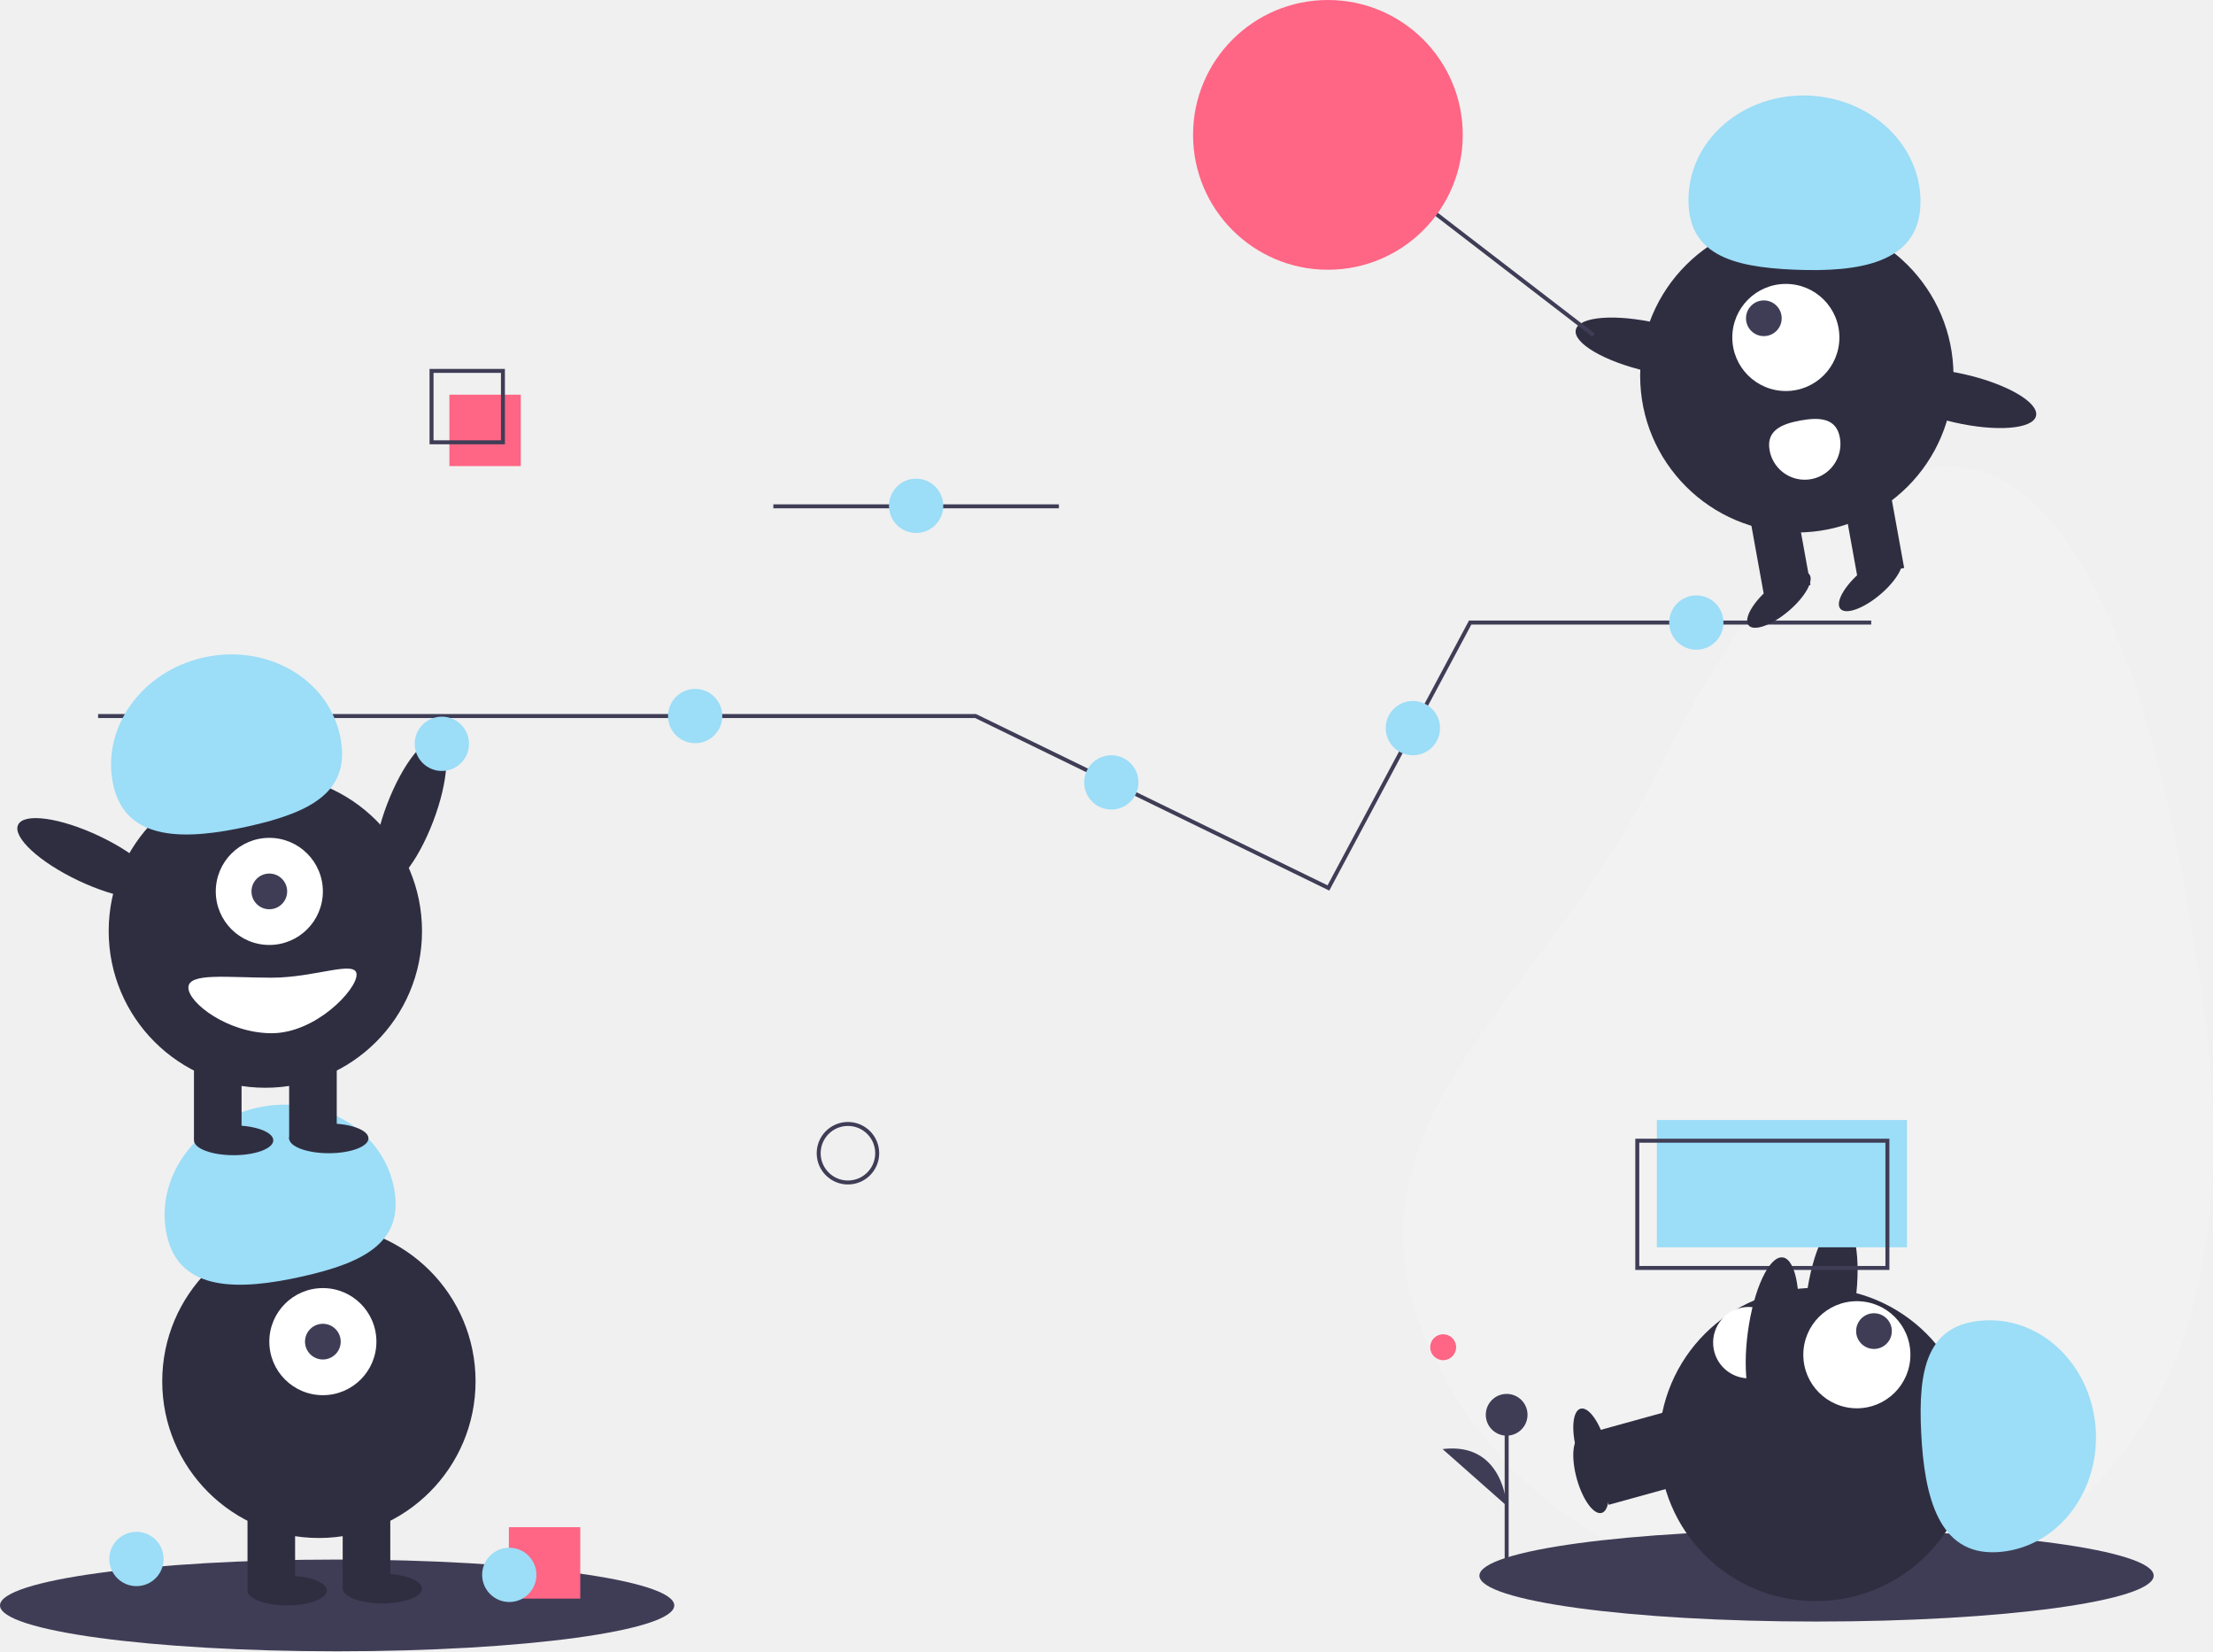
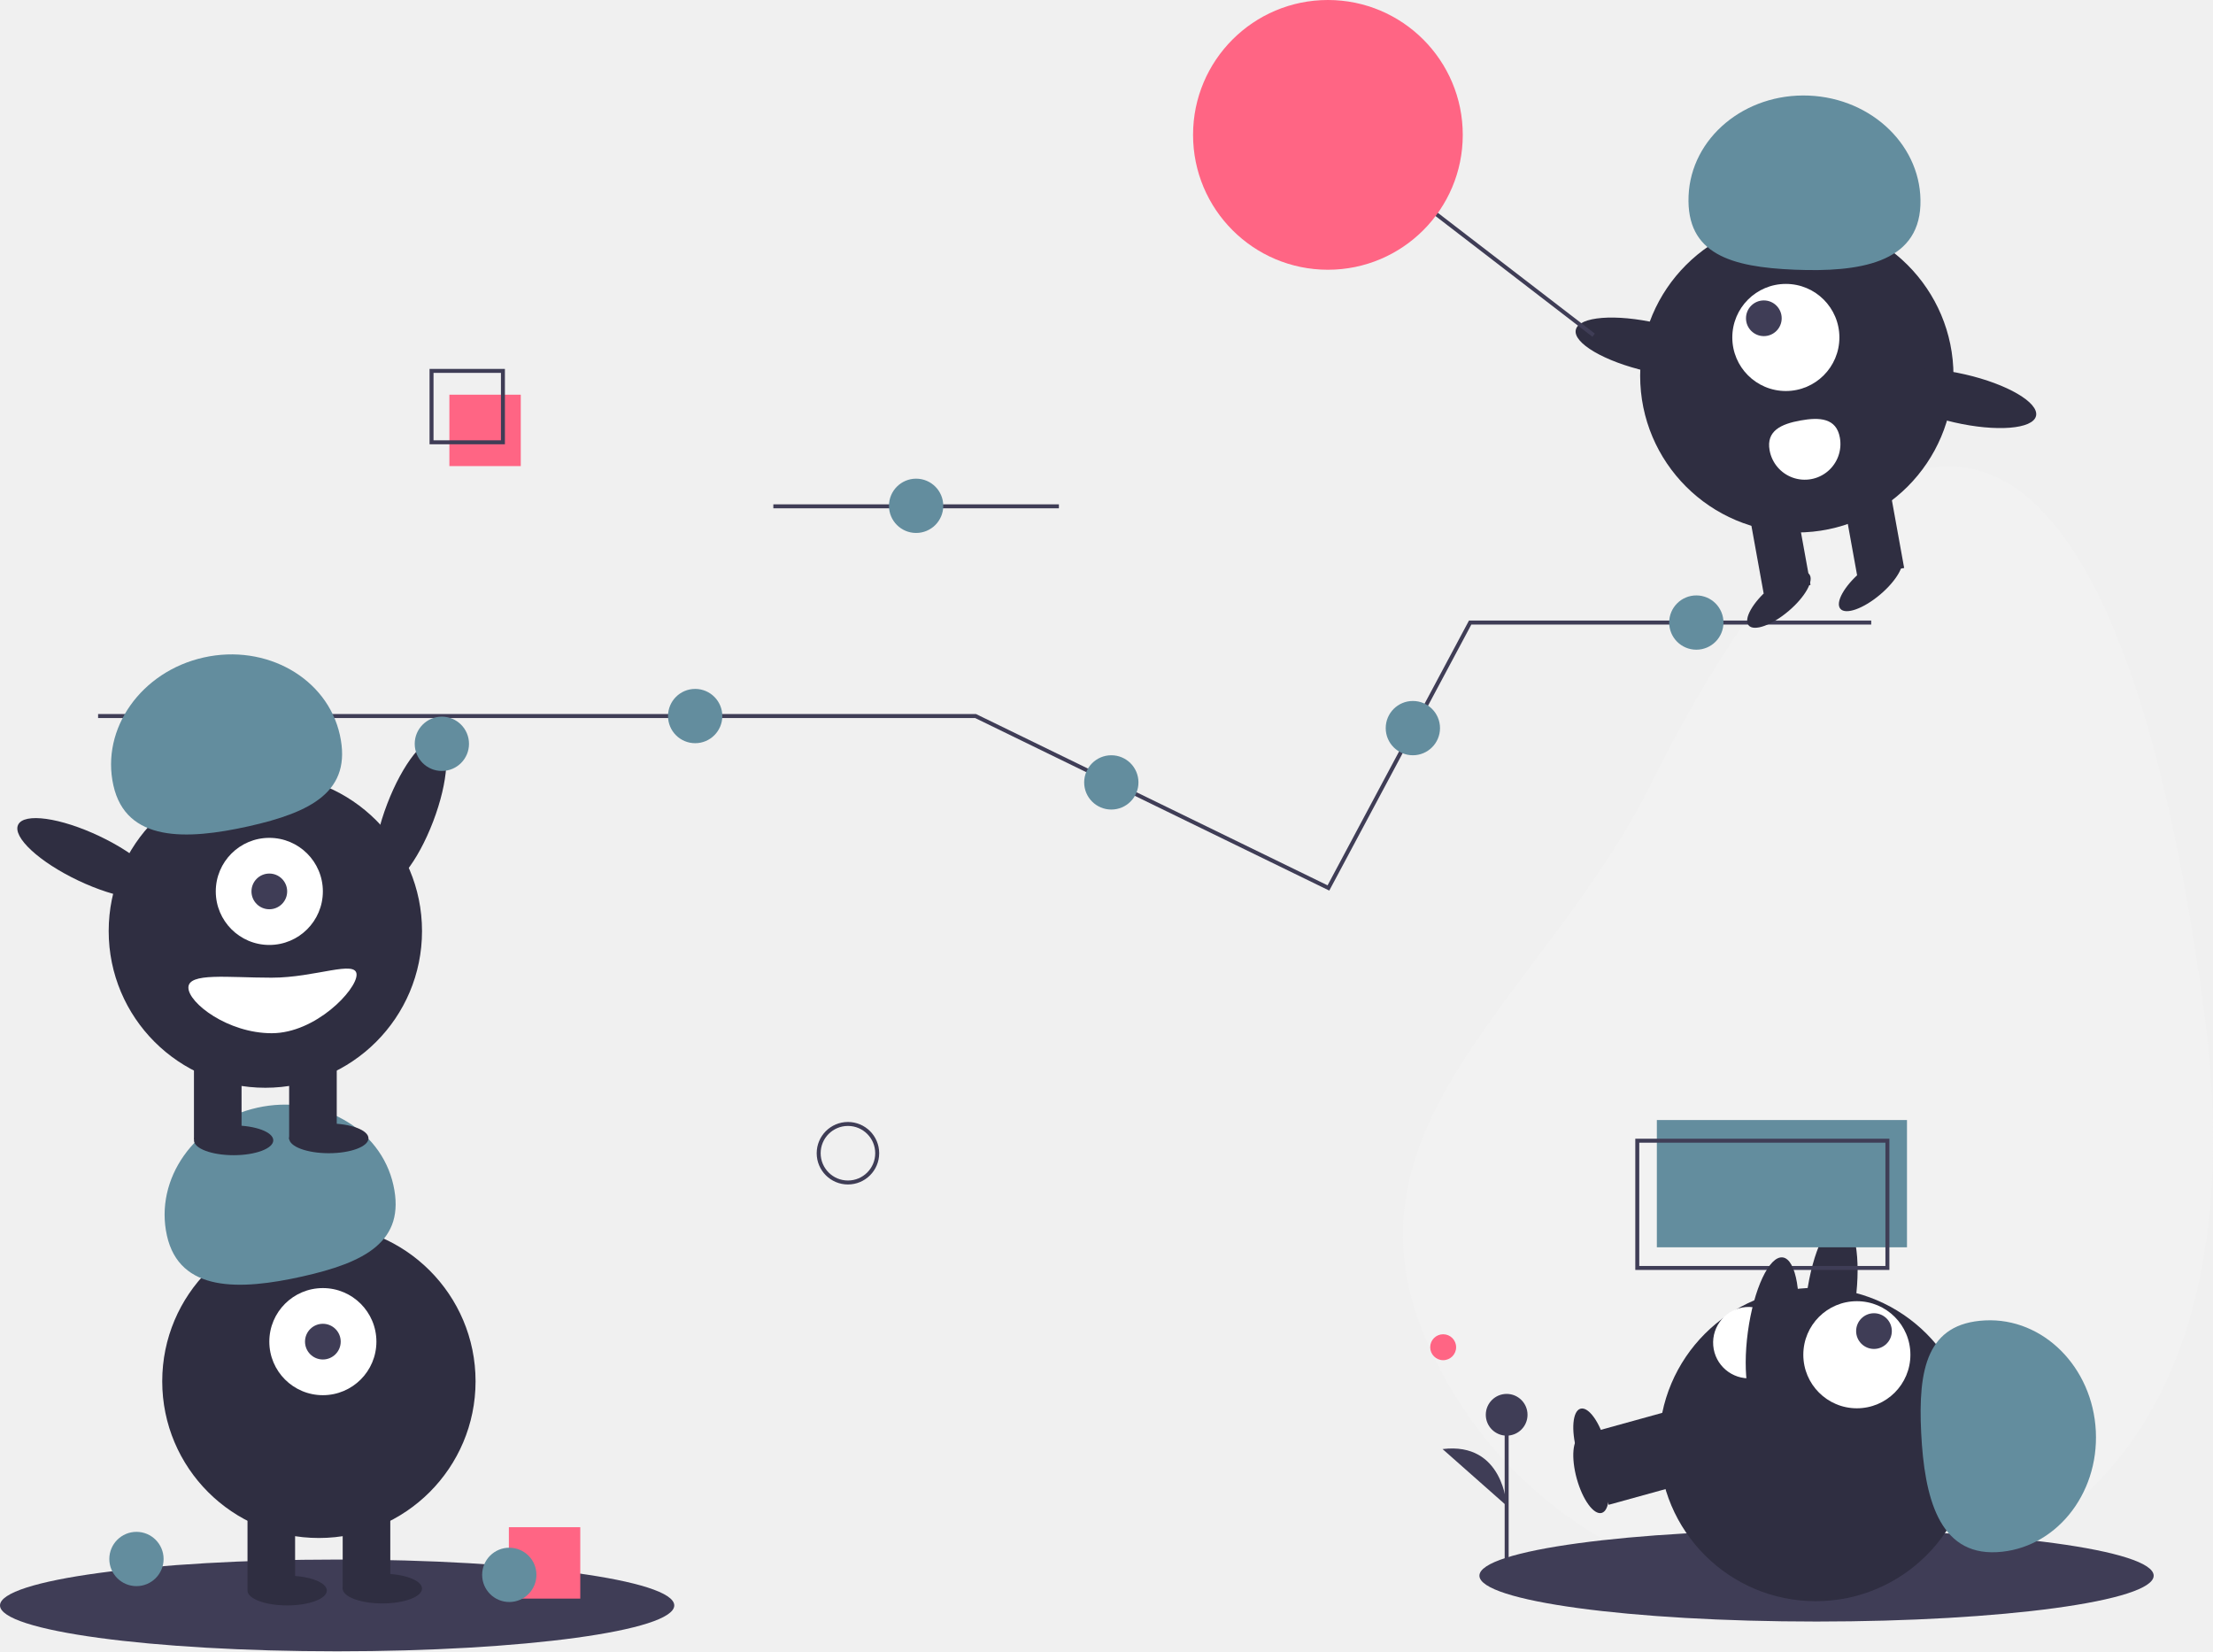
<svg xmlns="http://www.w3.org/2000/svg" id="b32a285a-6b04-4396-8e15-f52ff515c3cb" data-name="Layer 1" width="1115.914" height="832.564" viewBox="0 0 1115.914 832.564">
  <line x1="389.957" y1="255.282" x2="533.957" y2="255.282" fill="none" stroke="#3f3d56" stroke-miterlimit="10" stroke-width="2" />
  <ellipse cx="248.867" cy="443.498" rx="39.5" ry="12.4" transform="translate(-296.2973 483.9037) rotate(-69.08217)" fill="#2f2e41" />
  <path d="M1153.378,543.014c15.666,116.589-5.666,233.305-114.169,278.753S805.904,816.101,760.456,707.599s61.785-173.424,114.169-278.753C981.001,214.952,1104.728,180.95,1153.378,543.014Z" transform="translate(-42.04308 -33.7182)" fill="#f2f2f2" />
  <ellipse cx="916" cy="794.436" rx="170" ry="23.127" fill="#3f3d56" />
  <rect x="858.752" y="753.632" width="24" height="43" transform="translate(313.5944 1787.214) rotate(-105.4523)" fill="#2f2e41" />
  <ellipse cx="844.359" cy="777.24" rx="7.5" ry="20" transform="translate(-218.6063 219.3442) rotate(-15.45227)" fill="#2f2e41" />
  <ellipse cx="965.361" cy="688.069" rx="39.5" ry="12.4" transform="translate(111.8234 1518.548) rotate(-82.28111)" fill="#2f2e41" />
  <circle cx="915.585" cy="728.299" r="79" fill="#2f2e41" />
  <rect x="858.752" y="739.632" width="24" height="43" transform="translate(327.0883 1769.483) rotate(-105.4523)" fill="#2f2e41" />
  <ellipse cx="844.359" cy="763.24" rx="7.5" ry="20" transform="translate(-214.8762 218.8382) rotate(-15.45227)" fill="#2f2e41" />
  <circle cx="936.329" cy="683.043" r="27" fill="#fff" />
  <circle cx="944.963" cy="671.116" r="9" fill="#3f3d56" />
-   <path d="M1048.858,816.306c29.235-1.463,51.625-28.808,50.01-61.076s-26.623-57.241-55.858-55.778-33.822,24.412-32.207,56.681S1019.623,817.769,1048.858,816.306Z" transform="translate(-42.04308 -33.7182)" fill="#9cddf7" />
+   <path d="M1048.858,816.306c29.235-1.463,51.625-28.808,50.01-61.076s-26.623-57.241-55.858-55.778-33.822,24.412-32.207,56.681S1019.623,817.769,1048.858,816.306Z" transform="translate(-42.04308 -33.7182)" fill="#638d9e" />
  <path d="M925.341,728.592a18,18,0,0,1-2.904-35.883c9.909-.802,12.611,7.065,13.413,16.973S935.25,727.79,925.341,728.592Z" transform="translate(-42.04308 -33.7182)" fill="#fff" />
  <polyline points="49.464 361.025 491.957 361.025 560.56 394.447 669.866 447.699 741.334 313.887 943.574 313.887" fill="none" stroke="#3f3d56" stroke-miterlimit="10" stroke-width="2" />
-   <circle cx="222.811" cy="375.025" r="13.685" fill="#9cddf7" />
-   <circle cx="350.541" cy="361.025" r="13.685" fill="#9cddf7" />
-   <circle cx="560.384" cy="394.478" r="13.685" fill="#9cddf7" />
-   <circle cx="855.379" cy="313.887" r="13.685" fill="#9cddf7" />
-   <circle cx="712.443" cy="367.108" r="13.685" fill="#9cddf7" />
+   <circle cx="222.811" cy="375.025" r="13.685" fill="#638d9e" />
+   <circle cx="350.541" cy="361.025" r="13.685" fill="#638d9e" />
+   <circle cx="560.384" cy="394.478" r="13.685" fill="#638d9e" />
+   <circle cx="855.379" cy="313.887" r="13.685" fill="#638d9e" />
+   <circle cx="712.443" cy="367.108" r="13.685" fill="#638d9e" />
  <circle cx="427.576" cy="581.441" r="14.756" fill="none" stroke="#3f3d56" stroke-miterlimit="10" stroke-width="2" />
  <ellipse cx="170" cy="809.436" rx="170" ry="23.127" fill="#3f3d56" />
  <circle cx="160.805" cy="696.436" r="79" fill="#2f2e41" />
  <rect x="124.805" y="758.436" width="24" height="43" fill="#2f2e41" />
  <rect x="172.805" y="758.436" width="24" height="43" fill="#2f2e41" />
  <ellipse cx="144.805" cy="801.936" rx="20" ry="7.5" fill="#2f2e41" />
  <ellipse cx="192.805" cy="800.936" rx="20" ry="7.5" fill="#2f2e41" />
  <circle cx="162.805" cy="676.436" r="27" fill="#fff" />
  <circle cx="162.805" cy="676.436" r="9" fill="#3f3d56" />
-   <path d="M126.215,656.687c-6.379-28.568,14.012-57.434,45.544-64.475s62.265,10.41,68.644,38.978-14.519,39.104-46.051,46.145S132.594,685.254,126.215,656.687Z" transform="translate(-42.04308 -33.7182)" fill="#9cddf7" />
+   <path d="M126.215,656.687c-6.379-28.568,14.012-57.434,45.544-64.475s62.265,10.41,68.644,38.978-14.519,39.104-46.051,46.145S132.594,685.254,126.215,656.687Z" transform="translate(-42.04308 -33.7182)" fill="#638d9e" />
  <circle cx="133.805" cy="469.436" r="79" fill="#2f2e41" />
  <rect x="97.805" y="531.436" width="24" height="43" fill="#2f2e41" />
  <rect x="145.805" y="531.436" width="24" height="43" fill="#2f2e41" />
  <ellipse cx="117.805" cy="574.936" rx="20" ry="7.5" fill="#2f2e41" />
  <ellipse cx="165.805" cy="573.936" rx="20" ry="7.5" fill="#2f2e41" />
  <circle cx="135.805" cy="449.436" r="27" fill="#fff" />
  <circle cx="135.805" cy="449.436" r="9" fill="#3f3d56" />
-   <path d="M99.215,429.687c-6.379-28.568,14.012-57.434,45.544-64.475s62.265,10.41,68.644,38.978-14.519,39.104-46.051,46.145S105.594,458.254,99.215,429.687Z" transform="translate(-42.04308 -33.7182)" fill="#9cddf7" />
+   <path d="M99.215,429.687c-6.379-28.568,14.012-57.434,45.544-64.475s62.265,10.41,68.644,38.978-14.519,39.104-46.051,46.145S105.594,458.254,99.215,429.687Z" transform="translate(-42.04308 -33.7182)" fill="#638d9e" />
  <ellipse cx="86.867" cy="466.498" rx="12.4" ry="39.5" transform="translate(-413.8951 311.3589) rotate(-64.62574)" fill="#2f2e41" />
  <path d="M137.043,531.655c0,7.732,19.909,23,42,23s42.805-21.768,42.805-29.5-20.713,1.5-42.805,1.5S137.043,523.923,137.043,531.655Z" transform="translate(-42.04308 -33.7182)" fill="#fff" />
-   <rect x="835.474" y="564.71" width="126.129" height="64.161" fill="#9cddf7" />
+   <rect x="835.474" y="564.71" width="126.129" height="64.161" fill="#638d9e" />
  <rect x="825.603" y="575.129" width="126.129" height="64.161" fill="none" stroke="#3f3d56" stroke-miterlimit="10" stroke-width="2" />
  <rect x="226.603" y="199" width="36" height="36" fill="#ff6584" />
  <rect x="217.603" y="187" width="36" height="36" fill="none" stroke="#3f3d56" stroke-miterlimit="10" stroke-width="2" />
  <circle cx="906.052" cy="189.47" r="79" fill="#2f2e41" />
  <rect x="974.585" y="279.578" width="24" height="43" transform="matrix(-0.98401, 0.17813, -0.17813, -0.98401, 1968.981, 387.8777)" fill="#2f2e41" />
  <rect x="927.353" y="288.128" width="24" height="43" transform="translate(1876.795 413.2555) rotate(169.7389)" fill="#2f2e41" />
  <ellipse cx="939.065" cy="336.103" rx="20" ry="7.5" transform="translate(-36.79955 652.7925) rotate(-40.26106)" fill="#2f2e41" />
  <ellipse cx="985.313" cy="327.731" rx="20" ry="7.5" transform="translate(-20.43292 680.6981) rotate(-40.26106)" fill="#2f2e41" />
  <circle cx="900.521" cy="170.146" r="27" fill="#fff" />
  <circle cx="889.424" cy="160.468" r="9" fill="#3f3d56" />
-   <path d="M1010.415,137.245c1.188-29.247-24.019-54.019-56.301-55.331s-59.415,21.335-60.603,50.582,21.252,35.892,53.534,37.203S1009.227,166.492,1010.415,137.245Z" transform="translate(-42.04308 -33.7182)" fill="#9cddf7" />
+   <path d="M1010.415,137.245c1.188-29.247-24.019-54.019-56.301-55.331s-59.415,21.335-60.603,50.582,21.252,35.892,53.534,37.203S1009.227,166.492,1010.415,137.245Z" transform="translate(-42.04308 -33.7182)" fill="#638d9e" />
  <ellipse cx="875.15" cy="208.796" rx="12.4" ry="39.5" transform="translate(434.0611 981.4555) rotate(-77.0899)" fill="#2f2e41" />
  <ellipse cx="1030.224" cy="234.584" rx="12.4" ry="39.5" transform="translate(529.3514 1152.636) rotate(-77.0899)" fill="#2f2e41" />
  <path d="M969.793,254.321a18,18,0,1,1-35.424,6.413c-1.771-9.782,5.792-13.244,15.575-15.014S968.022,244.539,969.793,254.321Z" transform="translate(-42.04308 -33.7182)" fill="#fff" />
  <line x1="712.603" y1="99" x2="803.603" y2="169" fill="none" stroke="#3f3d56" stroke-miterlimit="10" stroke-width="2" />
  <circle cx="669.603" cy="68" r="68" fill="#ff6584" />
  <ellipse cx="935.71" cy="706.84" rx="39.5" ry="12.4" transform="translate(67.55305 1505.415) rotate(-82.28111)" fill="#2f2e41" />
-   <circle cx="68.811" cy="786.025" r="13.685" fill="#9cddf7" />
+   <circle cx="68.811" cy="786.025" r="13.685" fill="#638d9e" />
  <rect x="256.603" y="770" width="36" height="36" fill="#ff6584" />
-   <circle cx="256.811" cy="794.025" r="13.685" fill="#9cddf7" />
-   <circle cx="461.957" cy="255.025" r="13.685" fill="#9cddf7" />
+   <circle cx="256.811" cy="794.025" r="13.685" fill="#638d9e" />
+   <circle cx="461.957" cy="255.025" r="13.685" fill="#638d9e" />
  <circle cx="727.721" cy="679.252" r="6.535" fill="#ff6584" />
  <line x1="759.739" y1="787.725" x2="759.739" y2="713.313" fill="#3f3d56" stroke="#3f3d56" stroke-miterlimit="10" stroke-width="2" />
  <circle cx="759.739" cy="713.313" r="10.523" fill="#3f3d56" />
  <path d="M801.782,792.893s-1.503-32.332-32.32-28.574" transform="translate(-42.04308 -33.7182)" fill="#3f3d56" />
</svg>
